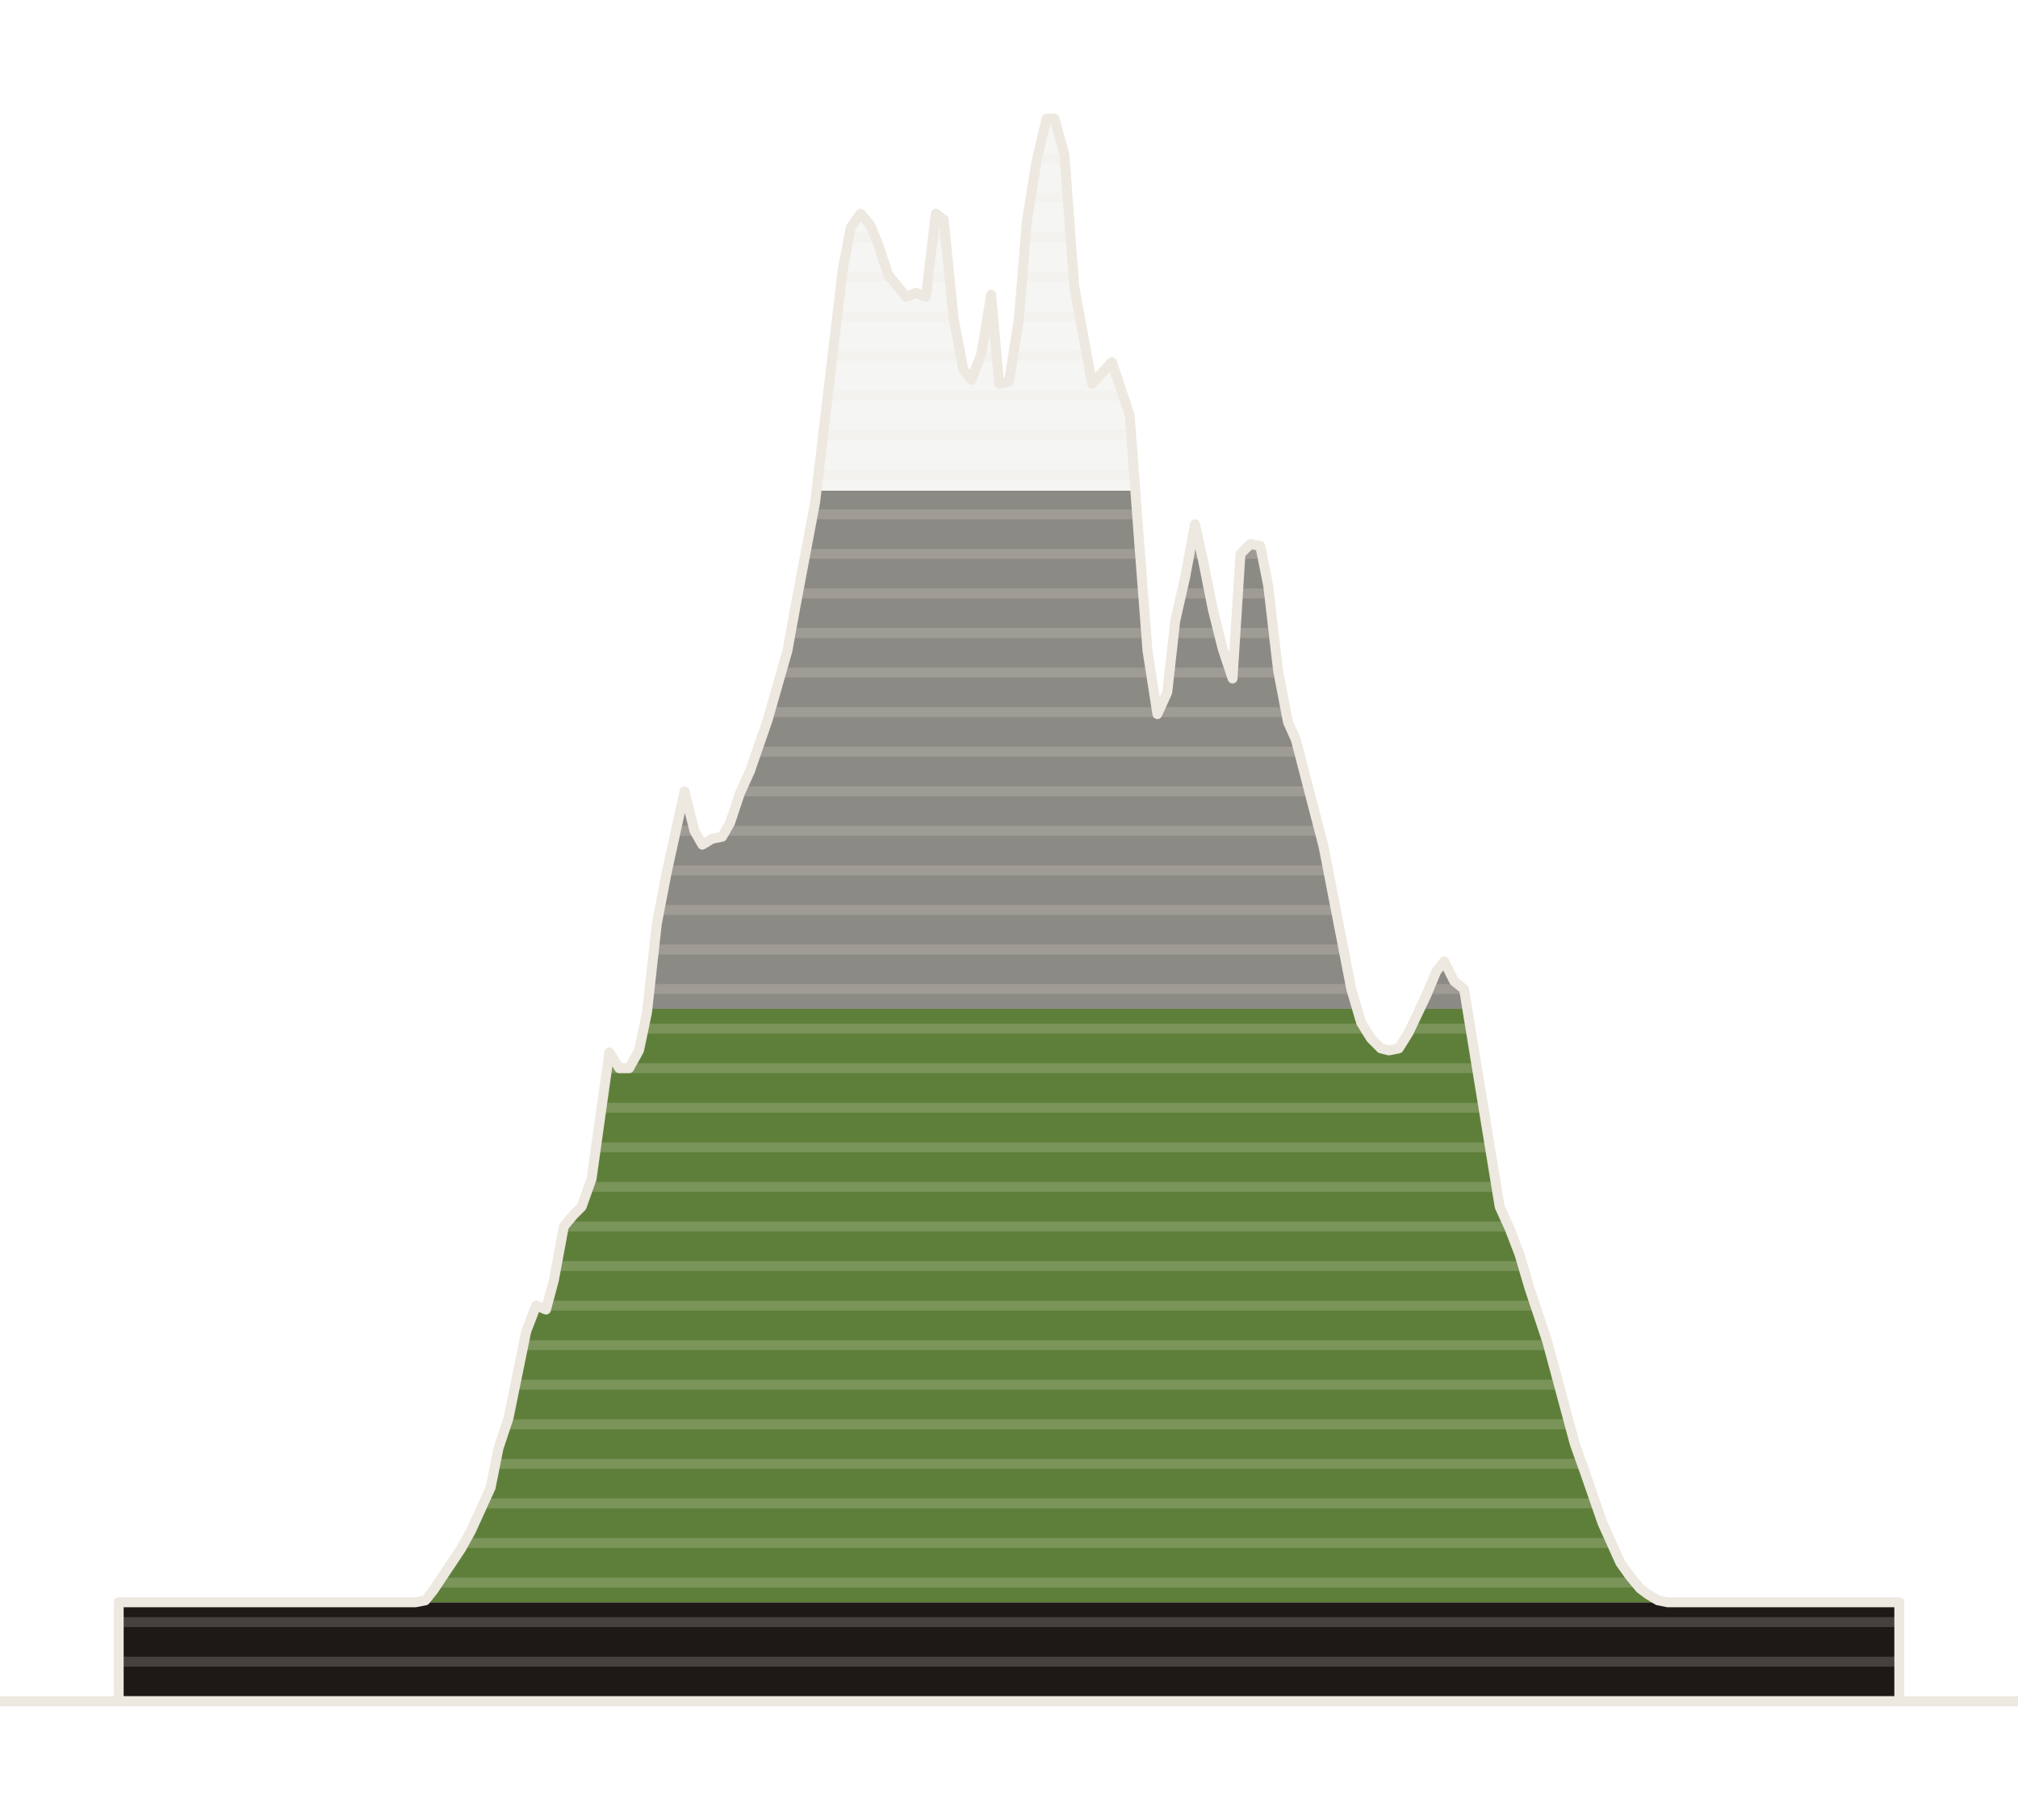
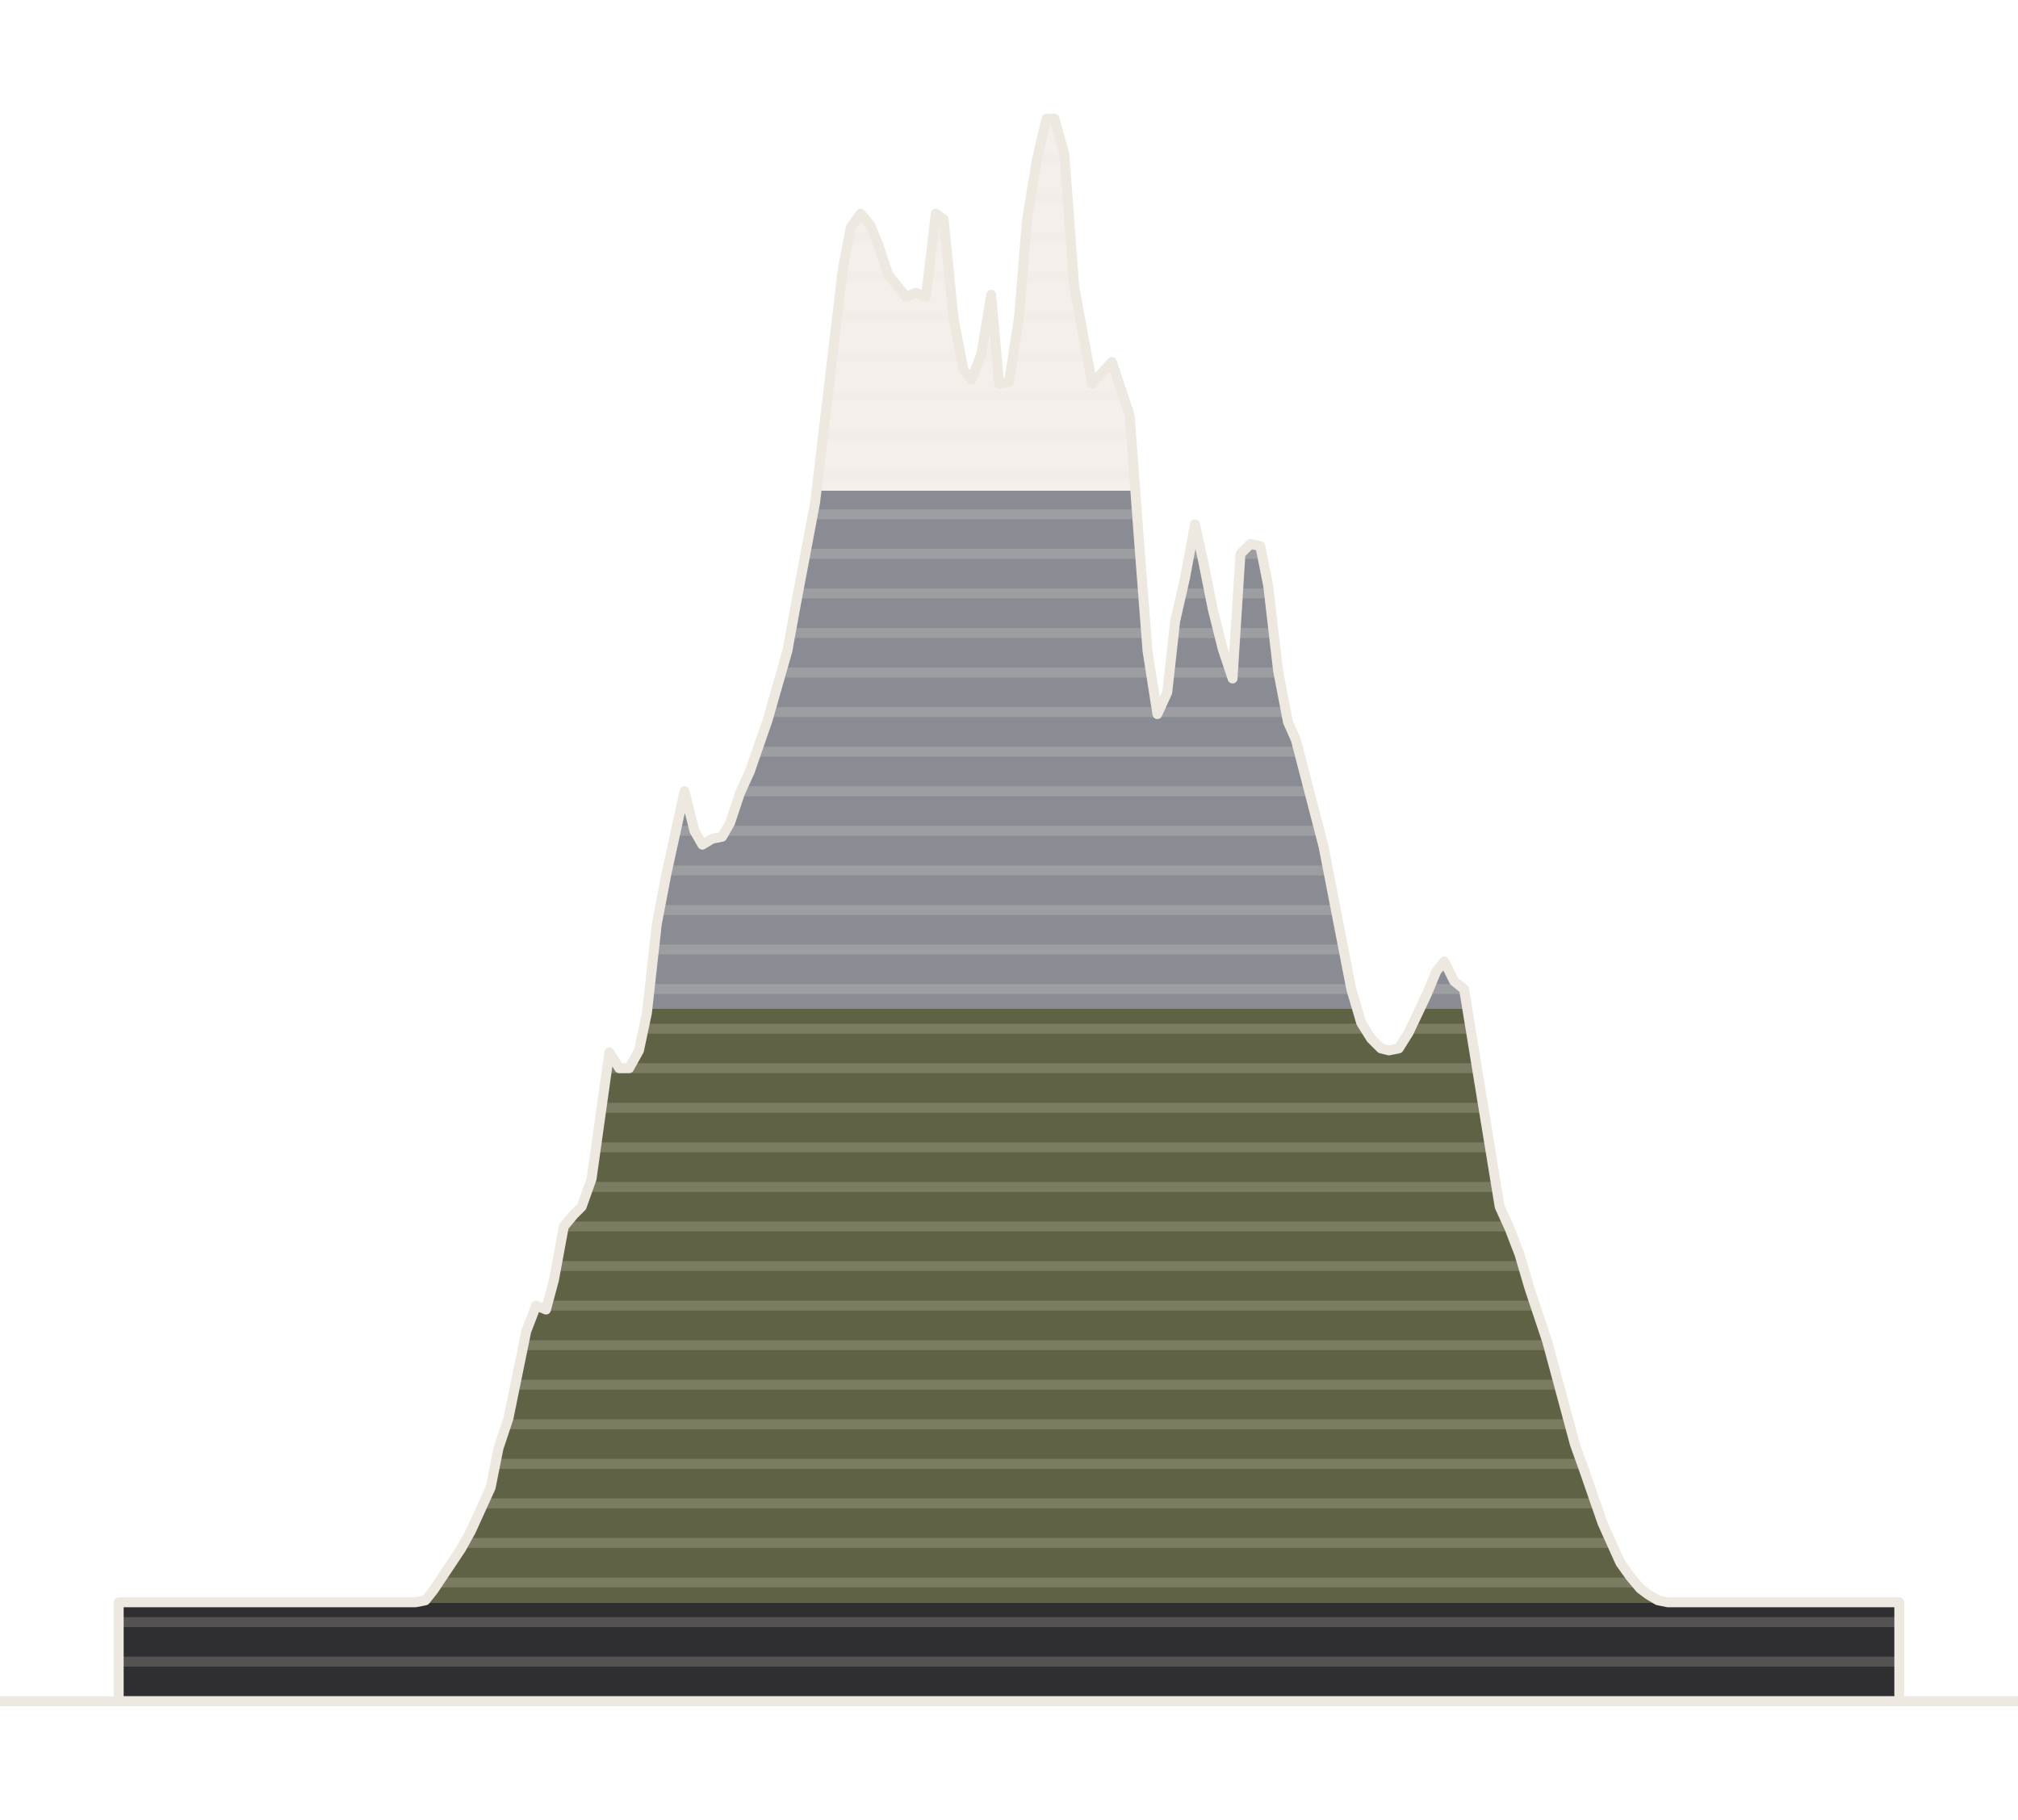
<svg xmlns="http://www.w3.org/2000/svg" class="s3d-montagne-poster" viewBox="-51 0 102 92" preserveAspectRatio="xMidYMid meet" aria-hidden="true" focusable="false">
  <defs>
    <clipPath id="s3d-mp-dark-sil">
      <path d="M-45 86L45 86L45 81L33.3 81L32.8 80.9L32.3 80.6L31.9 80.3L31.4 79.7L30.9 79L30 77L29.1 74.4L28.6 73L27.2 67.8L26.3 65.1L25.8 63.4L25.3 62.1L24.8 61L23 50L22.5 49.6L22 48.6L21.6 49.1L21.1 50.3L20.2 52.2L19.7 53L19.2 53.1L18.8 53L18.3 52.5L17.8 51.7L17.3 50L15.9 42.8L14.5 37.4L14.1 36.5L13.6 33.9L13.1 29.6L12.7 27.6L12.2 27.5L11.7 28L11.3 34.3L10.8 32.8L10.3 30.8L9.8 28.3L9.4 26.5L8.9 29.2L8.4 31.4L8 35L7.5 36.1L7 32.9L6.6 27.7L6.1 21L5.6 19.5L5.2 18.3L4.2 19.4L3.3 14.5L2.8 7.8L2.3 6L1.9 6L1.4 8.1L0.9 11.2L0.5 16.1L0 19.3L-0.5 19.4L-0.9 14.9L-1.4 17.9L-1.9 19.2L-2.3 18.7L-2.8 16.1L-3.3 11.1L-3.7 10.8L-4.2 15L-4.7 14.8L-5.2 15L-6.1 13.9L-6.6 12.4L-7 11.4L-7.5 10.8L-8 11.5L-8.4 13.6L-9.8 25.4L-10.8 30.7L-11.2 32.9L-12.2 36.4L-13.1 39L-13.6 40.1L-14.1 41.6L-14.5 42.3L-15 42.4L-15.5 42.7L-15.9 42L-16.4 40L-17.3 44.1L-17.8 46.7L-18.3 51.2L-18.7 53.1L-19.2 54L-19.7 54L-20.2 53.2L-21.1 59.6L-21.6 61L-22 61.4L-22.5 62L-23 64.7L-23.4 66.2L-23.9 66L-24.4 67.3L-25.3 71.7L-25.8 73.2L-26.2 75.2L-27.2 77.4L-27.7 78.3L-29.1 80.4L-29.5 80.9L-30 81L-45 81Z" />
    </clipPath>
  </defs>
  <g clip-path="url(#s3d-mp-dark-sil)">
-     <rect x="-51" y="81" width="102" height="5" fill="#1C1917" />
-     <rect x="-51" y="51" width="102" height="30" fill="#5E7F3A" />
-     <rect x="-51" y="24.8" width="102" height="26.2" fill="#8C8A85" />
-     <rect x="-51" y="6" width="102" height="18.8" fill="#F5F5F4" />
+     <rect x="-51" y="81" width="102" height="5" fill="#2F2E30" />
+     <rect x="-51" y="51" width="102" height="30" fill="#5F6244" />
+     <rect x="-51" y="24.8" width="102" height="26.2" fill="#8A8C94" />
+     <rect x="-51" y="6" width="102" height="18.8" fill="#F4EFEB" />
    <path d="M-51 84H51M-51 82H51M-51 80H51M-51 78H51M-51 76H51M-51 74H51M-51 72H51M-51 70H51M-51 68H51M-51 66H51M-51 64H51M-51 62H51M-51 60H51M-51 58H51M-51 56H51M-51 54H51M-51 52H51M-51 50H51M-51 48H51M-51 46H51M-51 44H51M-51 42H51M-51 40H51M-51 38H51M-51 36H51M-51 34H51M-51 32H51M-51 30H51M-51 28H51M-51 26H51M-51 24H51M-51 22H51M-51 20H51M-51 18H51M-51 16H51M-51 14H51M-51 12H51M-51 10H51M-51 8H51" stroke="#EDE8E0" stroke-opacity="0.2" stroke-width="0.5" vector-effect="non-scaling-stroke" />
  </g>
  <path d="M-45 86L45 86L45 81L33.3 81L32.8 80.9L32.3 80.6L31.9 80.3L31.4 79.7L30.9 79L30 77L29.1 74.4L28.6 73L27.2 67.8L26.3 65.1L25.8 63.4L25.3 62.1L24.8 61L23 50L22.5 49.6L22 48.6L21.6 49.1L21.1 50.3L20.2 52.2L19.7 53L19.2 53.1L18.8 53L18.3 52.5L17.8 51.7L17.3 50L15.9 42.8L14.5 37.4L14.1 36.5L13.6 33.9L13.1 29.6L12.7 27.6L12.2 27.5L11.7 28L11.3 34.3L10.8 32.8L10.3 30.8L9.8 28.3L9.4 26.5L8.9 29.2L8.4 31.4L8 35L7.5 36.1L7 32.9L6.6 27.7L6.1 21L5.6 19.5L5.2 18.3L4.2 19.4L3.3 14.5L2.8 7.8L2.3 6L1.9 6L1.4 8.1L0.9 11.2L0.5 16.1L0 19.3L-0.5 19.4L-0.9 14.9L-1.4 17.9L-1.9 19.2L-2.3 18.7L-2.8 16.1L-3.3 11.1L-3.7 10.8L-4.2 15L-4.7 14.8L-5.2 15L-6.1 13.9L-6.6 12.4L-7 11.4L-7.5 10.8L-8 11.5L-8.4 13.6L-9.8 25.4L-10.8 30.7L-11.2 32.9L-12.2 36.4L-13.1 39L-13.6 40.1L-14.1 41.6L-14.5 42.3L-15 42.4L-15.5 42.7L-15.9 42L-16.4 40L-17.3 44.1L-17.8 46.7L-18.3 51.2L-18.7 53.1L-19.2 54L-19.7 54L-20.2 53.2L-21.1 59.6L-21.6 61L-22 61.4L-22.5 62L-23 64.7L-23.4 66.2L-23.9 66L-24.4 67.3L-25.3 71.7L-25.8 73.2L-26.2 75.2L-27.2 77.4L-27.7 78.3L-29.1 80.4L-29.5 80.9L-30 81L-45 81Z" fill="none" stroke="#EDE8E0" stroke-width="0.5" stroke-linejoin="round" vector-effect="non-scaling-stroke" />
  <path d="M-51 86H51" stroke="#EDE8E0" stroke-width="0.5" vector-effect="non-scaling-stroke" />
</svg>
